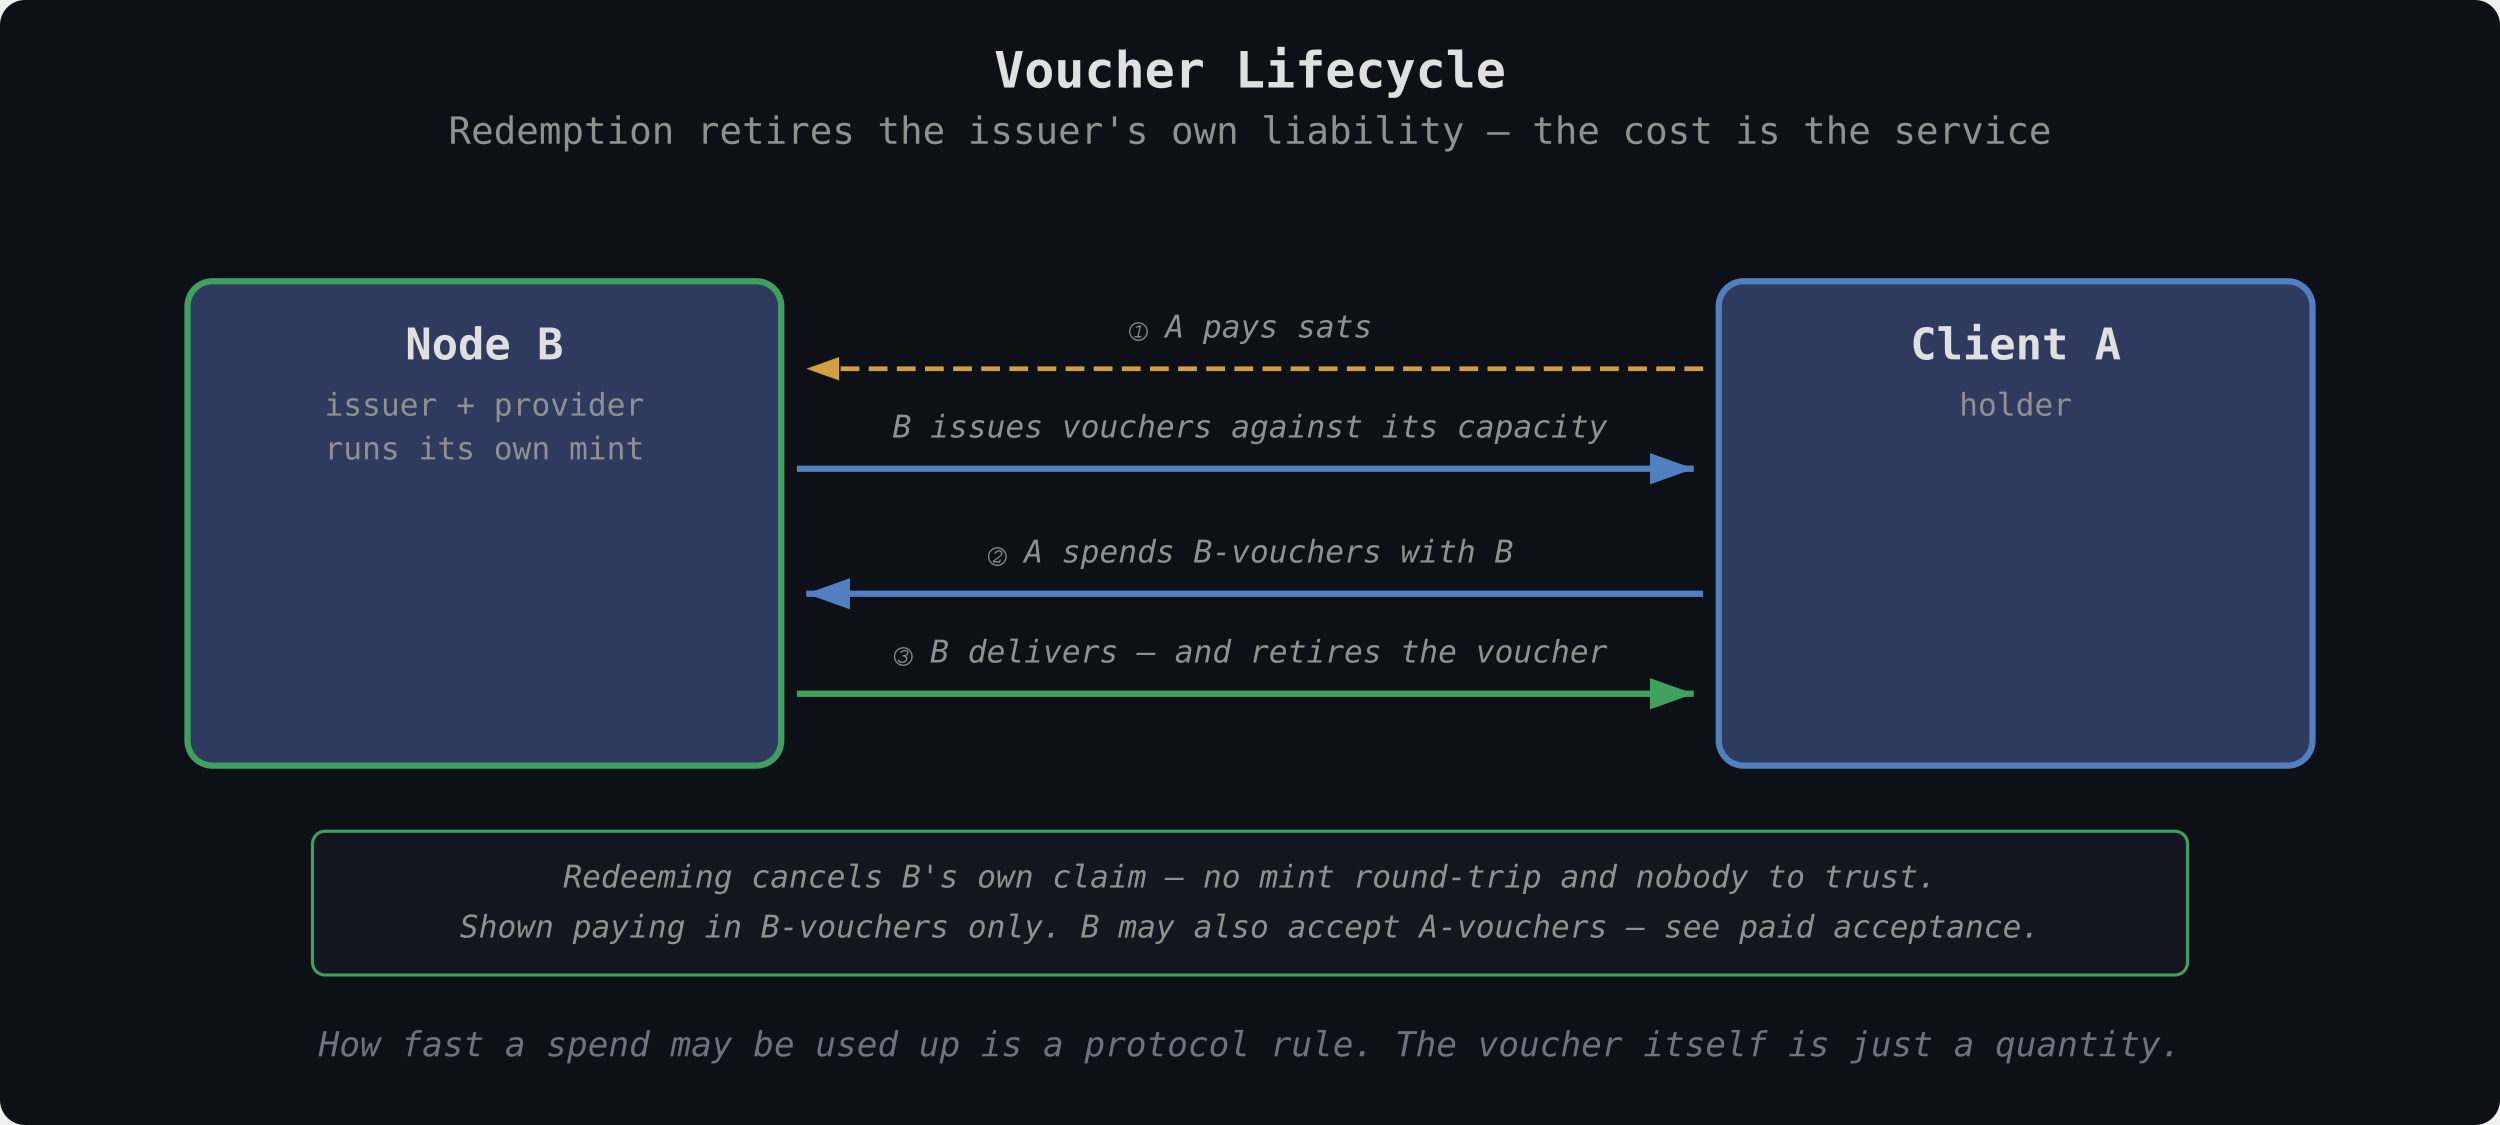
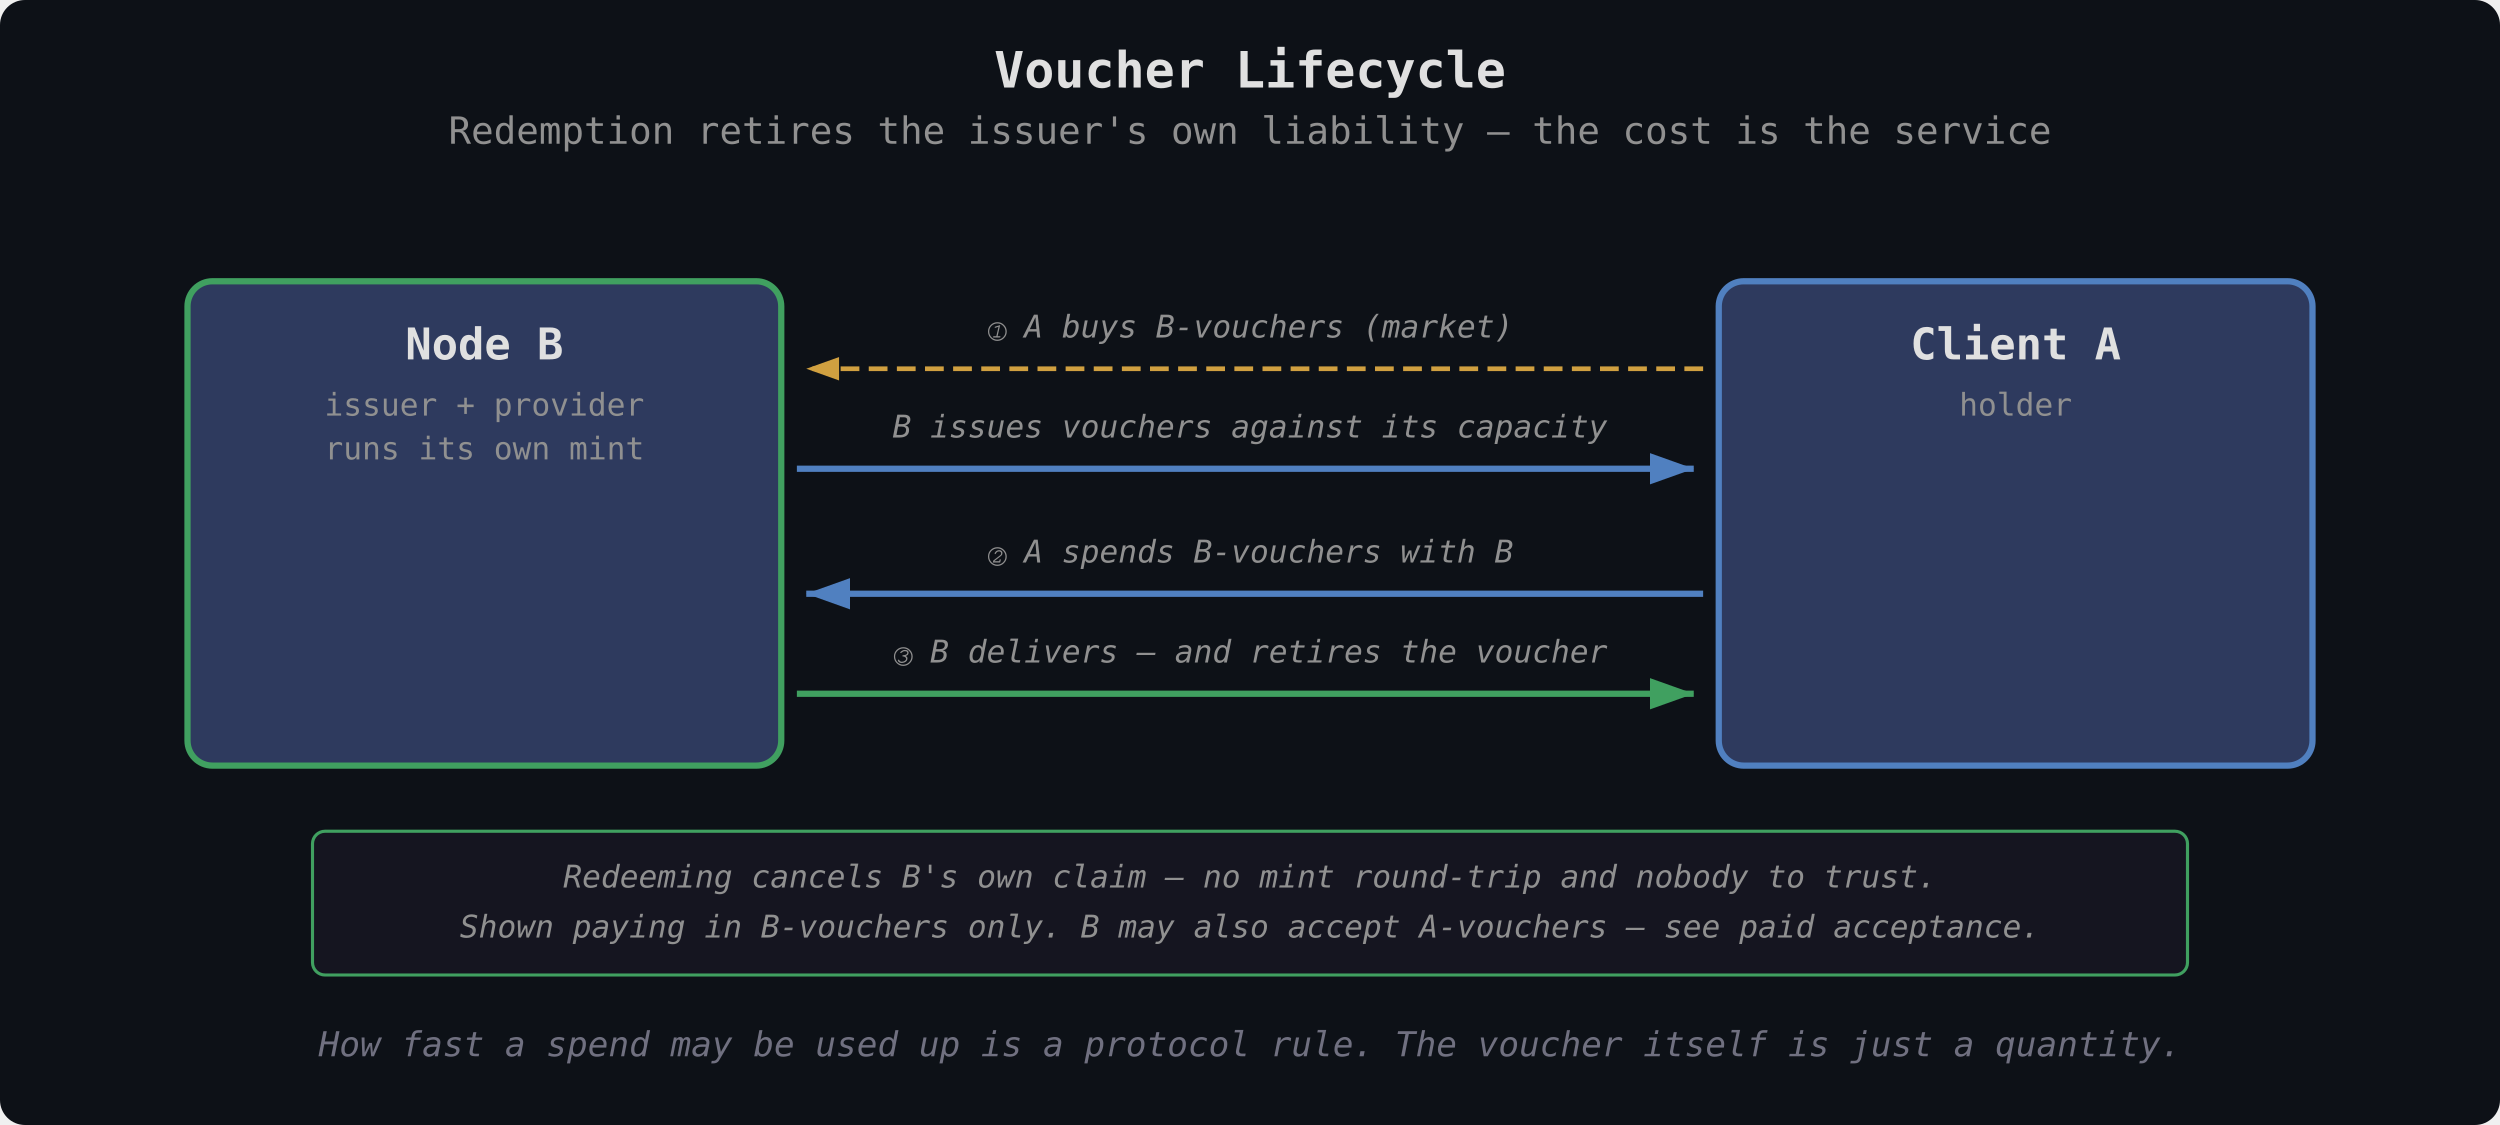
<svg xmlns="http://www.w3.org/2000/svg" viewBox="0 0 800 360" font-family="monospace" font-size="12">
  <style>
    text          { fill: #e0e0e0; }
    text.title    { font-size: 16px; font-weight: bold; }
    text.subtitle { font-size: 12px; fill: #909090; }
    text.nlabel   { font-size: 14px; font-weight: bold; }
    text.nrole    { font-size: 10px; fill: #909090; }
    text.annot    { font-size: 10px; fill: #909090; font-style: italic; }
    text.caption  { font-size: 11px; fill: #707080; font-style: italic; }

    .bg      { fill: #0d1117; }
    .callout { fill: #151520; }
    .node    { fill: #2e3a5e; }

    @media (prefers-color-scheme: light) {
      text          { fill: #1f2328; }
      text.subtitle, text.nrole, text.annot { fill: #656d76; }
      text.caption  { fill: #7c8186; }
      .bg           { fill: #ffffff; }
      .callout      { fill: #f6f8fa; }
      .node         { fill: #ddf4ff; }
    }
  </style>
  <defs>
    <marker id="vlSat" markerWidth="7" markerHeight="5" refX="7" refY="2.5" orient="auto">
      <polygon points="0,0 7,2.5 0,5" fill="#d0a040" />
    </marker>
    <marker id="vlVou" markerWidth="7" markerHeight="5" refX="7" refY="2.5" orient="auto">
      <polygon points="0,0 7,2.5 0,5" fill="#5080c0" />
    </marker>
    <marker id="vlSvc" markerWidth="7" markerHeight="5" refX="7" refY="2.5" orient="auto">
      <polygon points="0,0 7,2.5 0,5" fill="#40a060" />
    </marker>
  </defs>
  <rect width="800" height="360" rx="8" class="bg" />
  <text x="400" y="28" text-anchor="middle" class="title">Voucher Lifecycle</text>
  <text x="400" y="46" text-anchor="middle" class="subtitle">Redemption retires the issuer's own liability — the cost is the service</text>
  <rect x="60" y="90" width="190" height="155" rx="8" class="node" stroke="#40a060" stroke-width="2" />
  <text x="155" y="115" text-anchor="middle" class="nlabel">Node B</text>
  <text x="155" y="133" text-anchor="middle" class="nrole">issuer + provider</text>
  <text x="155" y="147" text-anchor="middle" class="nrole">runs its own mint</text>
  <rect x="550" y="90" width="190" height="155" rx="8" class="node" stroke="#5080c0" stroke-width="2" />
  <text x="645" y="115" text-anchor="middle" class="nlabel">Client A</text>
  <text x="645" y="133" text-anchor="middle" class="nrole">holder</text>
-   <text x="400" y="108" text-anchor="middle" class="annot" fill="#d0a040">① A pays sats</text>
+   <text x="400" y="108" text-anchor="middle" class="annot" fill="#d0a040">① A buys B-vouchers (market)</text>
  <line x1="545" y1="118" x2="258" y2="118" stroke="#d0a040" stroke-width="1.5" stroke-dasharray="6,3" marker-end="url(#vlSat)" />
  <text x="400" y="140" text-anchor="middle" class="annot" fill="#5080c0">B issues vouchers against its capacity</text>
  <line x1="255" y1="150" x2="542" y2="150" stroke="#5080c0" stroke-width="2" marker-end="url(#vlVou)" />
  <text x="400" y="180" text-anchor="middle" class="annot" fill="#5080c0">② A spends B-vouchers with B</text>
  <line x1="545" y1="190" x2="258" y2="190" stroke="#5080c0" stroke-width="2" marker-end="url(#vlVou)" />
  <text x="400" y="212" text-anchor="middle" class="annot" fill="#40a060">③ B delivers — and retires the voucher</text>
  <line x1="255" y1="222" x2="542" y2="222" stroke="#40a060" stroke-width="2" marker-end="url(#vlSvc)" />
  <rect x="100" y="266" width="600" height="46" rx="4" class="callout" stroke="#40a060" stroke-width="1" />
  <text x="400" y="284" text-anchor="middle" class="annot" fill="#40a060">Redeeming cancels B's own claim — no mint round-trip and nobody to trust.</text>
  <text x="400" y="300" text-anchor="middle" class="annot">Shown paying in B-vouchers only. B may also accept A-vouchers — see paid acceptance.</text>
  <text x="400" y="338" text-anchor="middle" class="caption">How fast a spend may be used up is a protocol rule. The voucher itself is just a quantity.</text>
</svg>
